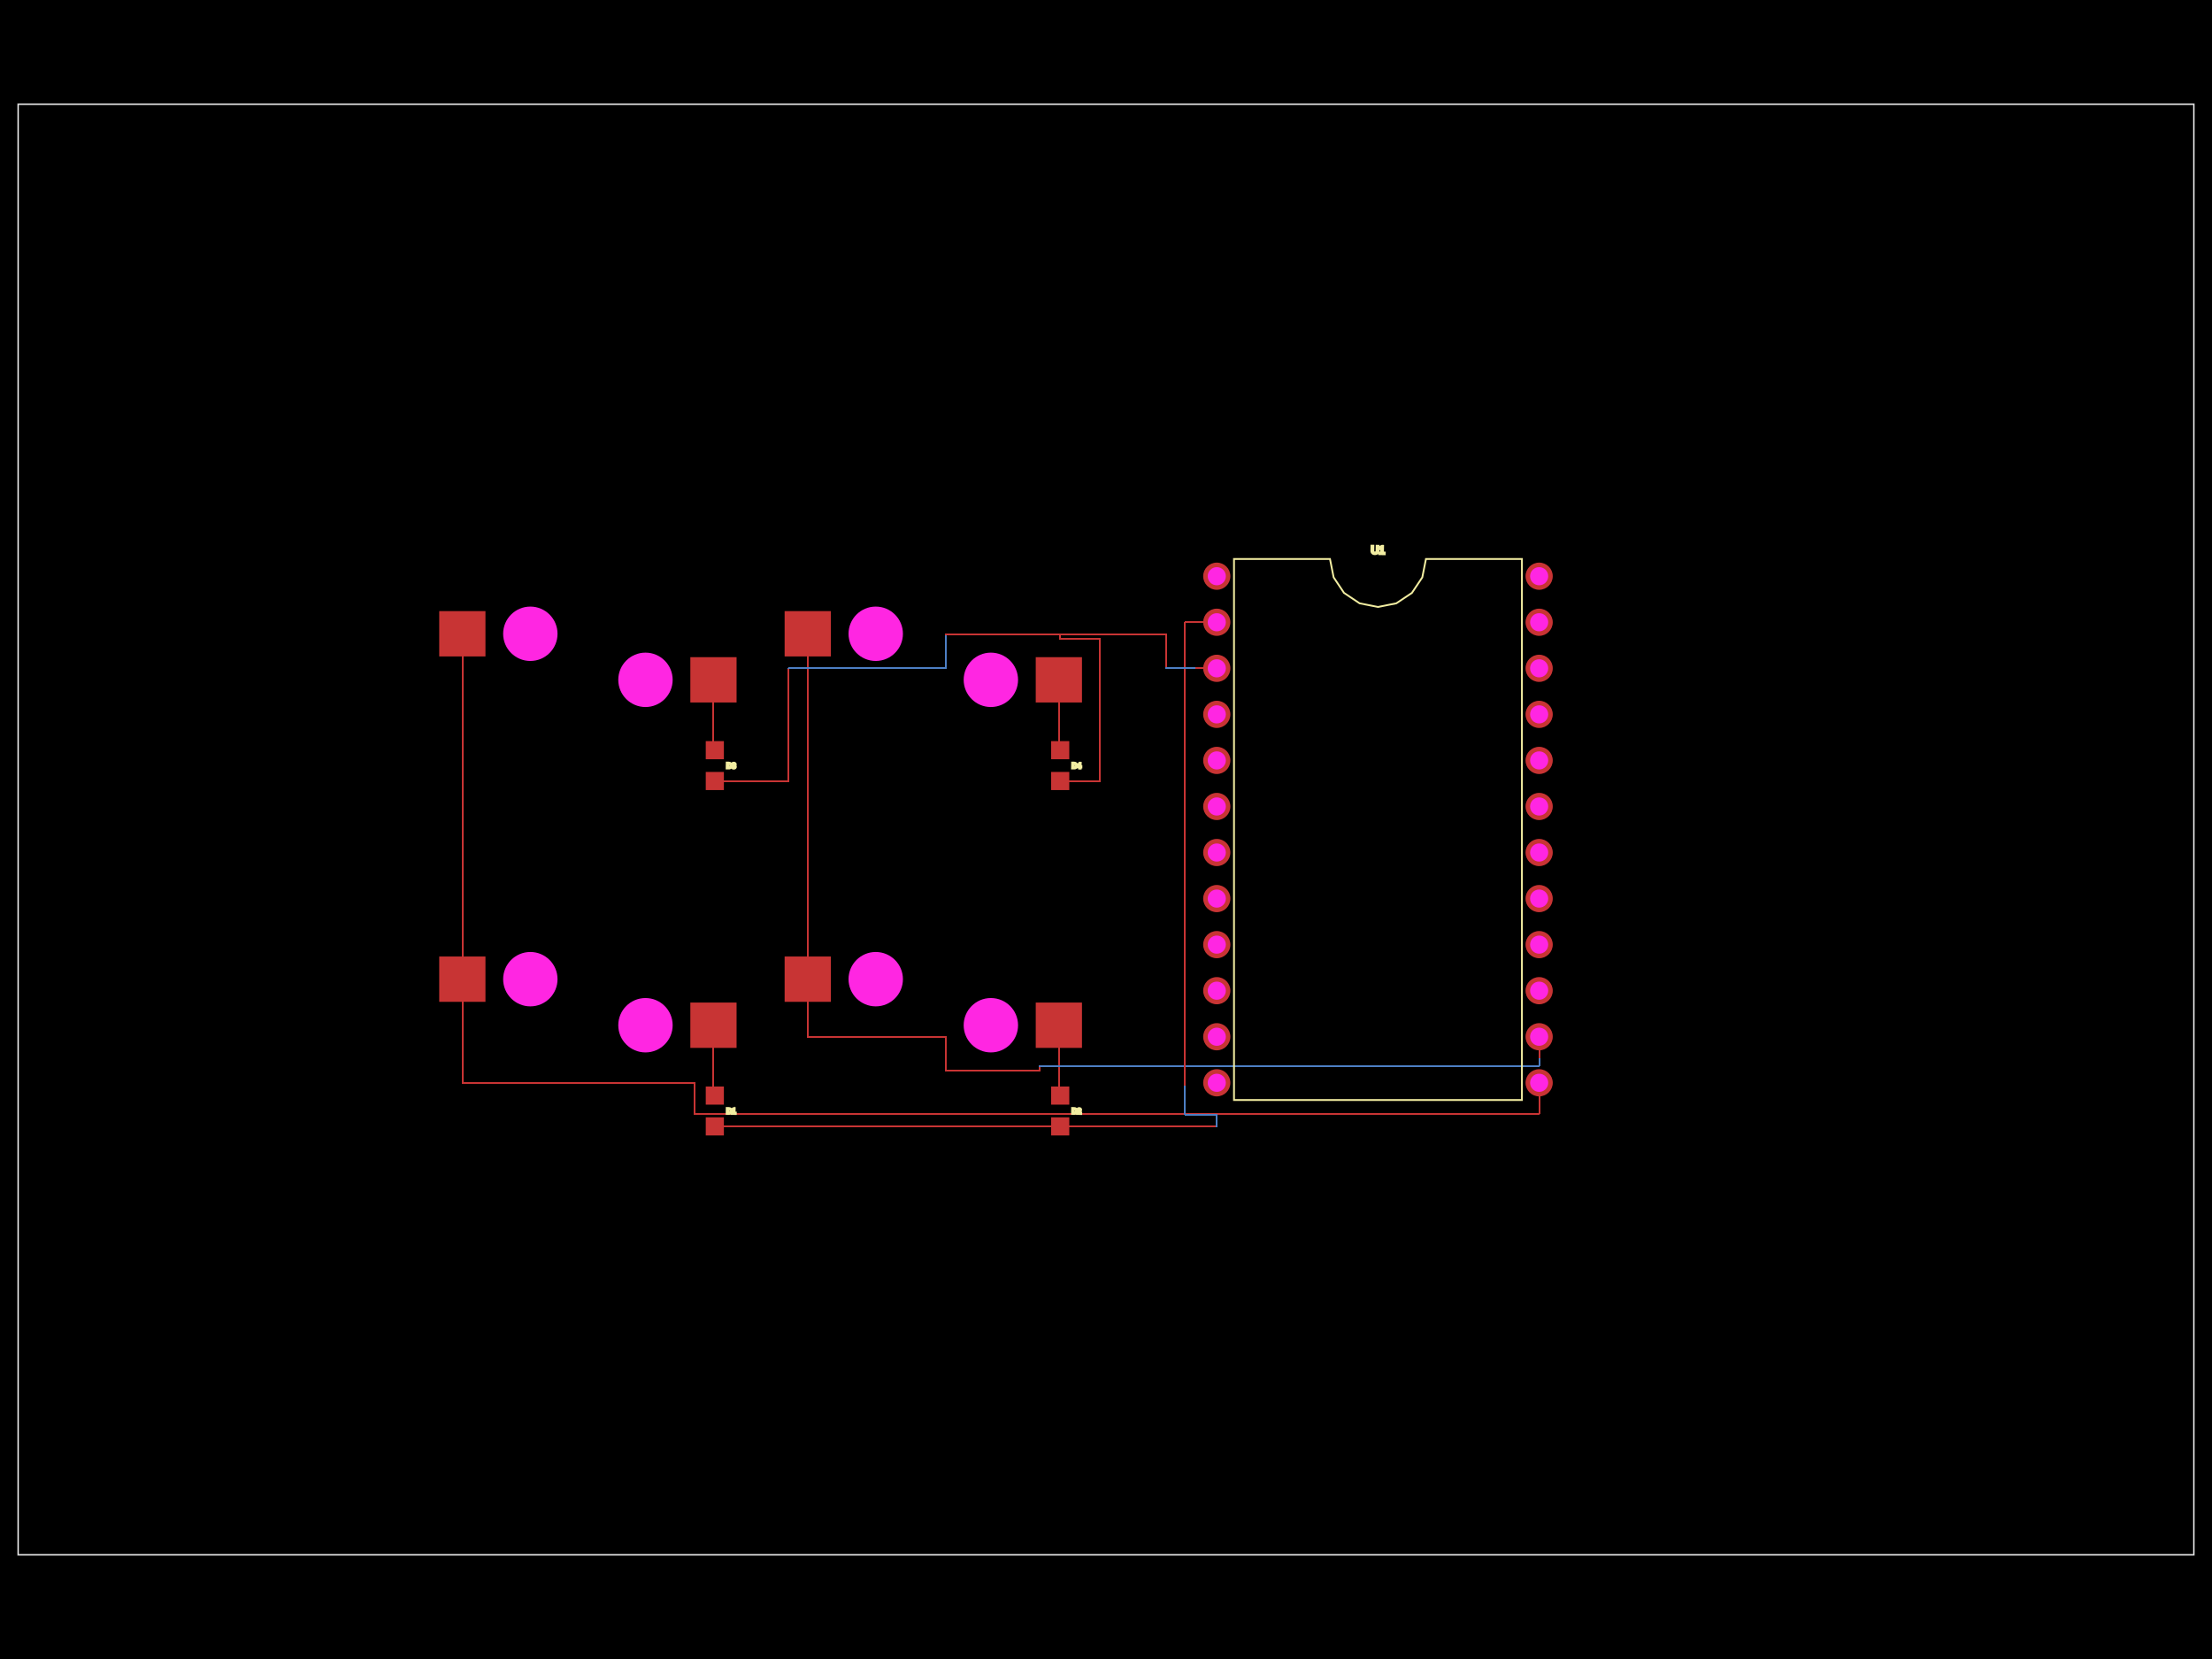
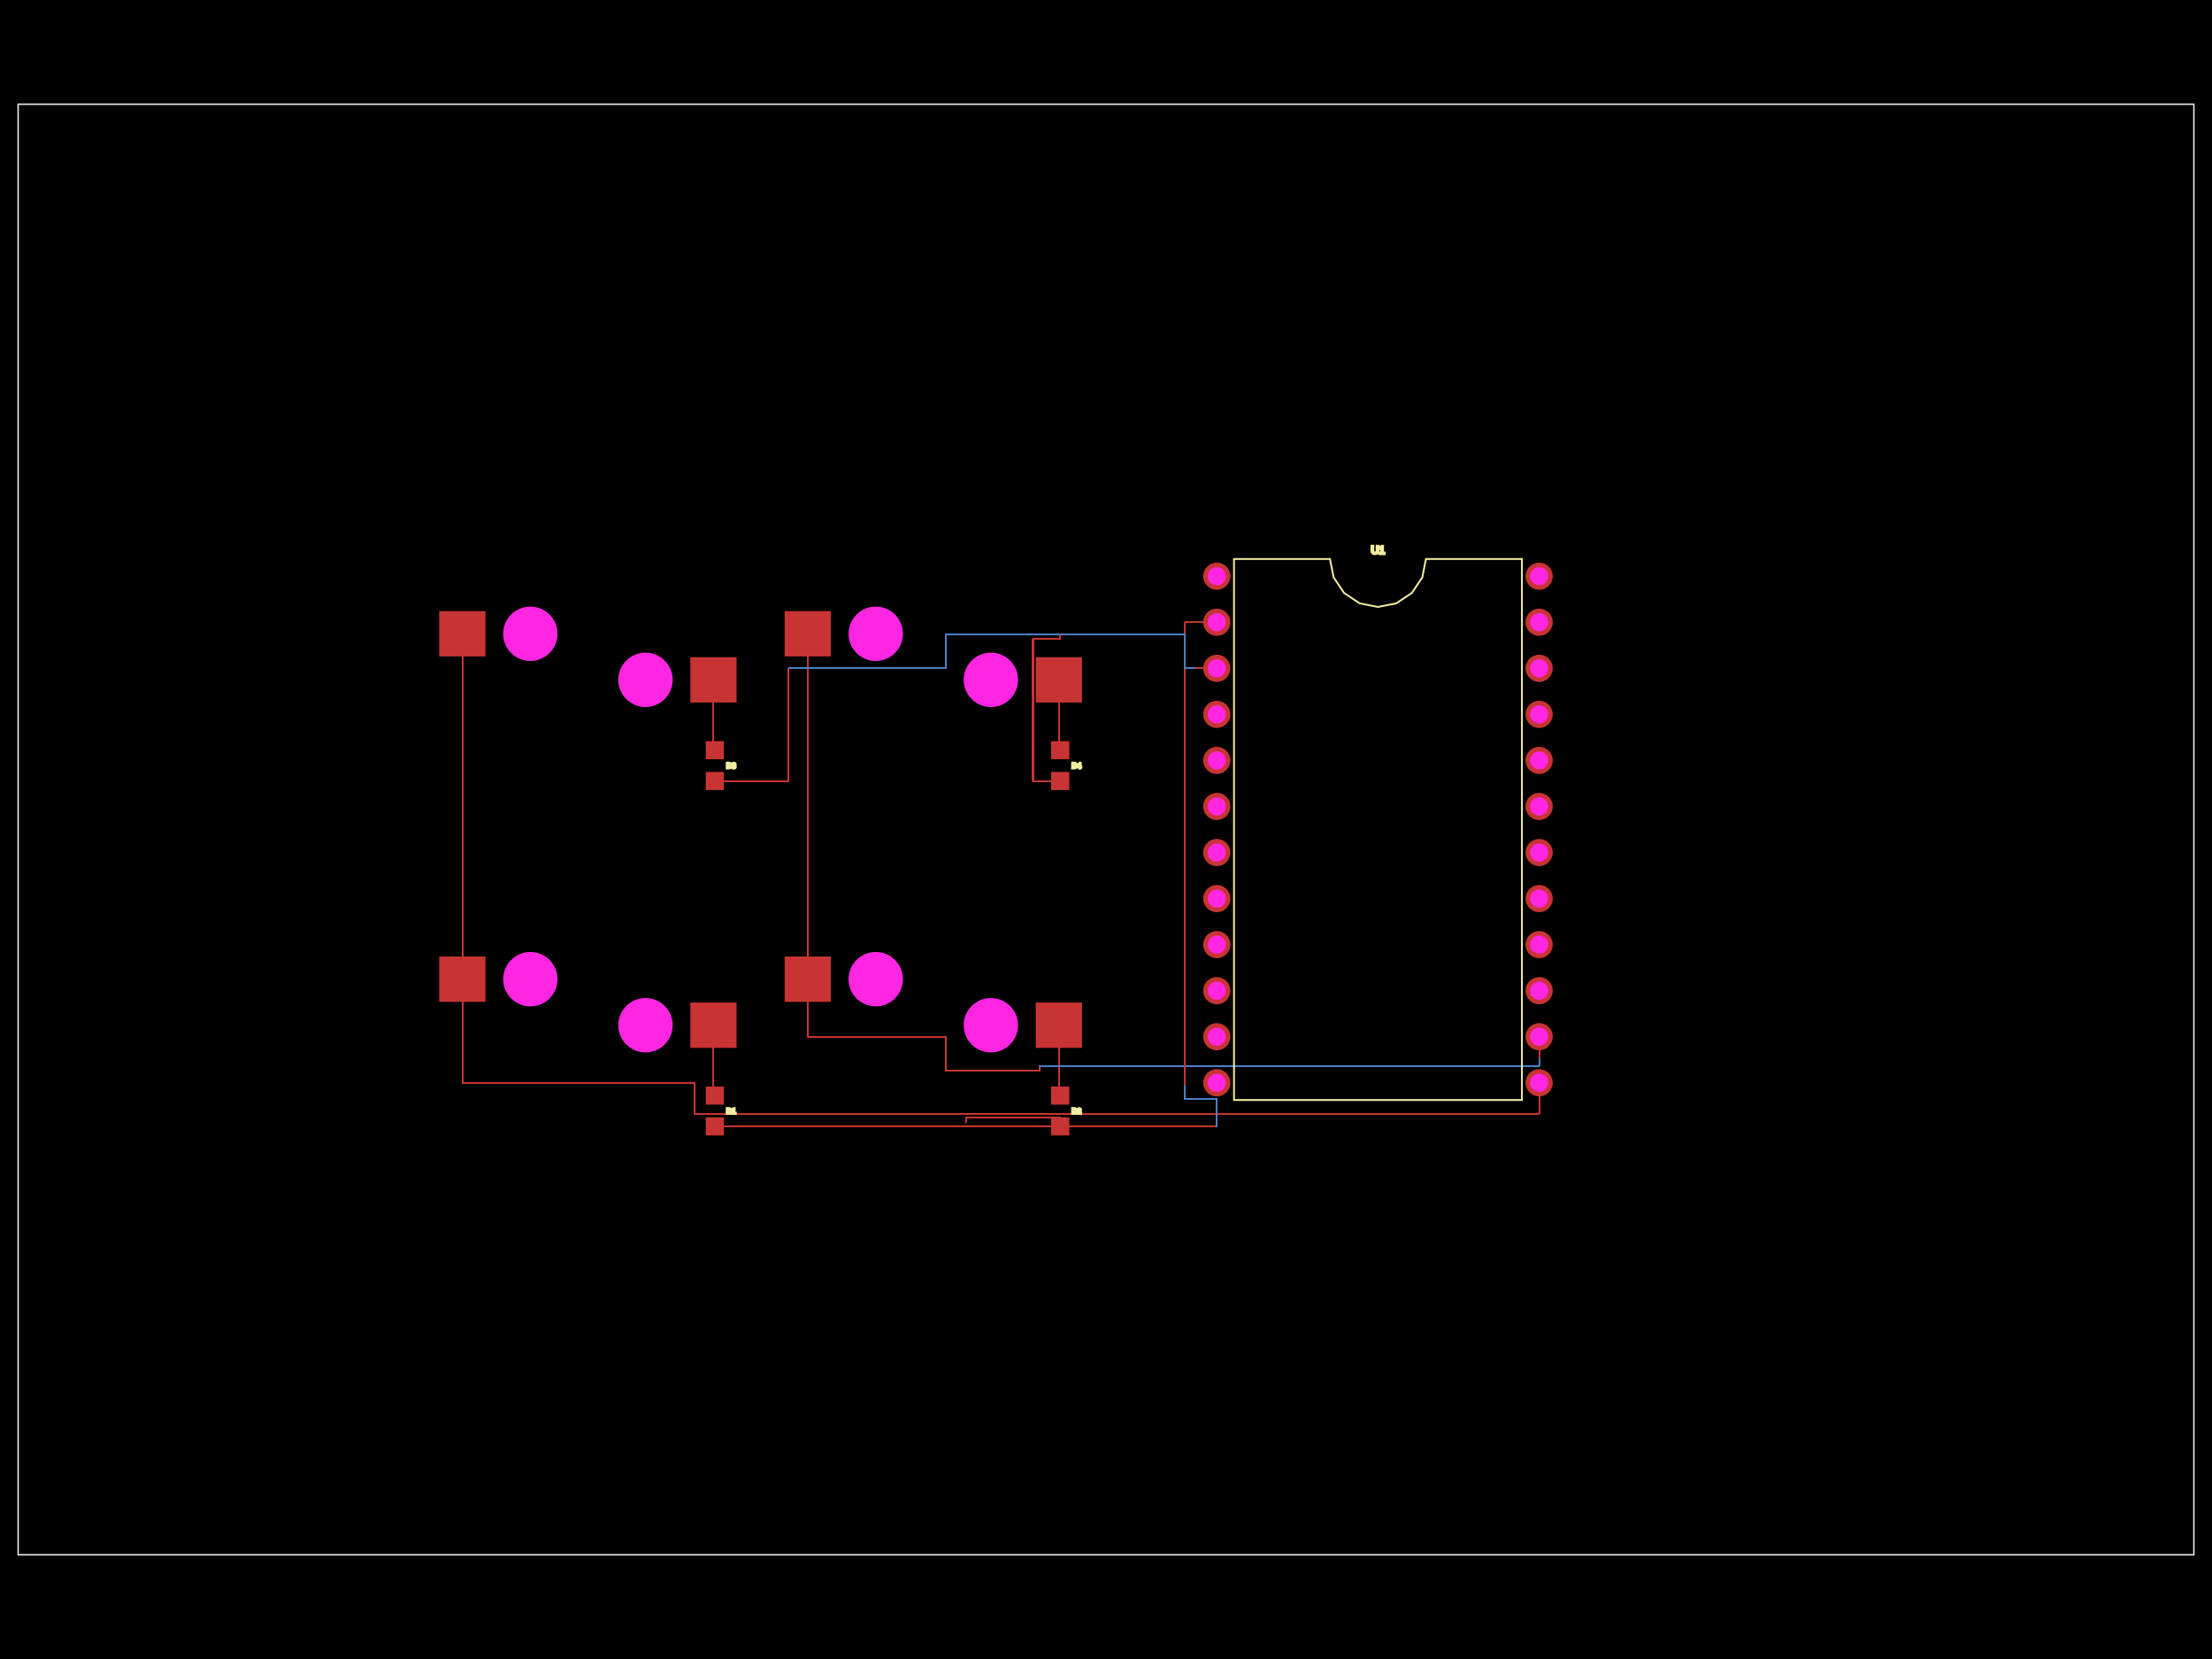
<svg xmlns="http://www.w3.org/2000/svg" width="800" height="600">
  <style>
              .boundary { fill: #000; }
              .pcb-board { fill: none; }
              .pcb-trace { fill: none; }
              .pcb-hole-outer { fill: rgb(200, 52, 52); }
              .pcb-hole-inner { fill: rgb(255, 38, 226); }
              .pcb-pad { }
              .pcb-boundary { fill: none; stroke: #fff; stroke-width: 0.3; }
              .pcb-silkscreen { fill: none; }
              .pcb-silkscreen-top { stroke: #f2eda1; }
              .pcb-silkscreen-bottom { stroke: #f2eda1; }
              .pcb-silkscreen-text { fill: #f2eda1; }
            </style>
  <rect class="boundary" x="0" y="0" width="800" height="600" />
  <rect class="pcb-boundary" x="6.557" y="37.705" width="786.885" height="524.59" />
  <path class="pcb-board" d="M 6.557 562.295 L 793.443 562.295 L 793.443 37.705 L 6.557 37.705 Z" stroke="rgba(255, 255, 255, 0.5)" stroke-width="0.656" />
  <g transform="translate(212.623, 362.459) rotate(0) scale(1, -1)">
    <rect class="pcb-component" x="-9.836" y="-9.836" width="19.672" height="19.672" />
    <rect class="pcb-component-outline" x="-9.836" y="-9.836" width="19.672" height="19.672" />
  </g>
  <g transform="translate(258.5246, 401.8033) rotate(90) scale(1, -1)">
    <rect class="pcb-component" x="-3.279" y="-8.852" width="6.557" height="17.705" />
    <rect class="pcb-component-outline" x="-3.279" y="-8.852" width="6.557" height="17.705" />
  </g>
  <g transform="translate(337.541, 362.459) rotate(0) scale(1, -1)">
    <rect class="pcb-component" x="-9.836" y="-9.836" width="19.672" height="19.672" />
    <rect class="pcb-component-outline" x="-9.836" y="-9.836" width="19.672" height="19.672" />
  </g>
  <g transform="translate(383.4426, 401.8033) rotate(90) scale(1, -1)">
    <rect class="pcb-component" x="-3.279" y="-8.852" width="6.557" height="17.705" />
    <rect class="pcb-component-outline" x="-3.279" y="-8.852" width="6.557" height="17.705" />
  </g>
  <g transform="translate(212.623, 237.541) rotate(0) scale(1, -1)">
    <rect class="pcb-component" x="-9.836" y="-9.836" width="19.672" height="19.672" />
    <rect class="pcb-component-outline" x="-9.836" y="-9.836" width="19.672" height="19.672" />
  </g>
  <g transform="translate(258.5246, 276.8852) rotate(90) scale(1, -1)">
    <rect class="pcb-component" x="-3.279" y="-8.852" width="6.557" height="17.705" />
    <rect class="pcb-component-outline" x="-3.279" y="-8.852" width="6.557" height="17.705" />
  </g>
  <g transform="translate(337.541, 237.541) rotate(0) scale(1, -1)">
    <rect class="pcb-component" x="-9.836" y="-9.836" width="19.672" height="19.672" />
    <rect class="pcb-component-outline" x="-9.836" y="-9.836" width="19.672" height="19.672" />
  </g>
  <g transform="translate(383.4426, 276.8852) rotate(90) scale(1, -1)">
    <rect class="pcb-component" x="-3.279" y="-8.852" width="6.557" height="17.705" />
    <rect class="pcb-component-outline" x="-3.279" y="-8.852" width="6.557" height="17.705" />
  </g>
  <g transform="translate(498.3607, 300) rotate(0) scale(1, -1)">
    <rect class="pcb-component" x="-63.213" y="-96.525" width="126.426" height="193.049" />
    <rect class="pcb-component-outline" x="-63.213" y="-96.525" width="126.426" height="193.049" />
  </g>
  <rect class="pcb-pad" fill="rgb(200, 52, 52)" x="158.852" y="345.934" width="16.721" height="16.393" />
  <rect class="pcb-pad" fill="rgb(200, 52, 52)" x="249.672" y="362.59" width="16.721" height="16.393" />
  <rect class="pcb-pad" fill="rgb(200, 52, 52)" x="255.246" y="392.951" width="6.557" height="6.557" />
  <rect class="pcb-pad" fill="rgb(200, 52, 52)" x="255.246" y="404.098" width="6.557" height="6.557" />
  <rect class="pcb-pad" fill="rgb(200, 52, 52)" x="283.77" y="345.934" width="16.721" height="16.393" />
  <rect class="pcb-pad" fill="rgb(200, 52, 52)" x="374.59" y="362.59" width="16.721" height="16.393" />
  <rect class="pcb-pad" fill="rgb(200, 52, 52)" x="380.164" y="392.951" width="6.557" height="6.557" />
  <rect class="pcb-pad" fill="rgb(200, 52, 52)" x="380.164" y="404.098" width="6.557" height="6.557" />
  <rect class="pcb-pad" fill="rgb(200, 52, 52)" x="158.852" y="221.016" width="16.721" height="16.393" />
  <rect class="pcb-pad" fill="rgb(200, 52, 52)" x="249.672" y="237.672" width="16.721" height="16.393" />
  <rect class="pcb-pad" fill="rgb(200, 52, 52)" x="255.246" y="268.033" width="6.557" height="6.557" />
  <rect class="pcb-pad" fill="rgb(200, 52, 52)" x="255.246" y="279.18" width="6.557" height="6.557" />
  <rect class="pcb-pad" fill="rgb(200, 52, 52)" x="283.77" y="221.016" width="16.721" height="16.393" />
  <rect class="pcb-pad" fill="rgb(200, 52, 52)" x="374.59" y="237.672" width="16.721" height="16.393" />
  <rect class="pcb-pad" fill="rgb(200, 52, 52)" x="380.164" y="268.033" width="6.557" height="6.557" />
  <rect class="pcb-pad" fill="rgb(200, 52, 52)" x="380.164" y="279.18" width="6.557" height="6.557" />
  <path class="pcb-trace" stroke="rgb(200, 52, 52)" d="M 258.033 370.787 L 258.033 396.23" stroke-width="0.656" stroke-linecap="round" stroke-linejoin="round" shape-rendering="crispEdges" />
  <path class="pcb-trace" stroke="rgb(200, 52, 52)" d="M 382.951 370.787 L 382.951 396.23" stroke-width="0.656" stroke-linecap="round" stroke-linejoin="round" shape-rendering="crispEdges" />
  <path class="pcb-trace" stroke="rgb(200, 52, 52)" d="M 258.033 245.869 L 258.033 271.311" stroke-width="0.656" stroke-linecap="round" stroke-linejoin="round" shape-rendering="crispEdges" />
  <path class="pcb-trace" stroke="rgb(200, 52, 52)" d="M 382.951 245.869 L 382.951 271.311" stroke-width="0.656" stroke-linecap="round" stroke-linejoin="round" shape-rendering="crispEdges" />
  <path class="pcb-trace" stroke="rgb(200, 52, 52)" d="M 167.213 354.131 L 167.213 391.607" stroke-width="0.656" stroke-linecap="round" stroke-linejoin="round" shape-rendering="crispEdges" />
  <path class="pcb-trace" stroke="rgb(200, 52, 52)" d="M 167.213 391.607 L 251.148 391.607" stroke-width="0.656" stroke-linecap="round" stroke-linejoin="round" shape-rendering="crispEdges" />
  <path class="pcb-trace" stroke="rgb(200, 52, 52)" d="M 251.148 391.607 L 251.148 402.787" stroke-width="0.656" stroke-linecap="round" stroke-linejoin="round" shape-rendering="crispEdges" />
  <path class="pcb-trace" stroke="rgb(200, 52, 52)" d="M 251.148 402.787 L 556.656 402.787" stroke-width="0.656" stroke-linecap="round" stroke-linejoin="round" shape-rendering="crispEdges" />
  <path class="pcb-trace" stroke="rgb(200, 52, 52)" d="M 556.656 402.787 L 556.656 391.607" stroke-width="0.656" stroke-linecap="round" stroke-linejoin="round" shape-rendering="crispEdges" />
  <path class="pcb-trace" stroke="rgb(200, 52, 52)" d="M 292.131 354.131 L 292.131 374.951" stroke-width="0.656" stroke-linecap="round" stroke-linejoin="round" shape-rendering="crispEdges" />
  <path class="pcb-trace" stroke="rgb(200, 52, 52)" d="M 292.131 374.951 L 341.967 374.951" stroke-width="0.656" stroke-linecap="round" stroke-linejoin="round" shape-rendering="crispEdges" />
  <path class="pcb-trace" stroke="rgb(200, 52, 52)" d="M 341.967 374.951 L 341.967 387.18" stroke-width="0.656" stroke-linecap="round" stroke-linejoin="round" shape-rendering="crispEdges" />
  <path class="pcb-trace" stroke="rgb(200, 52, 52)" d="M 341.967 387.18 L 376.066 387.18" stroke-width="0.656" stroke-linecap="round" stroke-linejoin="round" shape-rendering="crispEdges" />
  <path class="pcb-trace" stroke="rgb(200, 52, 52)" d="M 376.066 387.18 L 376.066 385.541" stroke-width="0.656" stroke-linecap="round" stroke-linejoin="round" shape-rendering="crispEdges" />
  <path class="pcb-trace" stroke="rgb(200, 52, 52)" d="M 376.066 385.541 L 376.066 385.541" stroke-width="0.656" stroke-linecap="round" stroke-linejoin="round" shape-rendering="crispEdges" />
  <path class="pcb-trace" stroke="rgb(77, 127, 196)" d="M 376.066 385.541 L 376.066 385.541" stroke-width="0.656" stroke-linecap="round" stroke-linejoin="round" shape-rendering="crispEdges" />
  <path class="pcb-trace" stroke="rgb(77, 127, 196)" d="M 376.066 385.541 L 556.656 385.541" stroke-width="0.656" stroke-linecap="round" stroke-linejoin="round" shape-rendering="crispEdges" />
  <path class="pcb-trace" stroke="rgb(77, 127, 196)" d="M 556.656 385.541 L 556.656 382.492" stroke-width="0.656" stroke-linecap="round" stroke-linejoin="round" shape-rendering="crispEdges" />
  <path class="pcb-trace" stroke="rgb(77, 127, 196)" d="M 556.656 382.492 L 556.656 382.492" stroke-width="0.656" stroke-linecap="round" stroke-linejoin="round" shape-rendering="crispEdges" />
  <path class="pcb-trace" stroke="rgb(200, 52, 52)" d="M 556.656 382.492 L 556.656 382.492" stroke-width="0.656" stroke-linecap="round" stroke-linejoin="round" shape-rendering="crispEdges" />
  <path class="pcb-trace" stroke="rgb(200, 52, 52)" d="M 556.656 382.492 L 556.656 374.951" stroke-width="0.656" stroke-linecap="round" stroke-linejoin="round" shape-rendering="crispEdges" />
  <path class="pcb-trace" stroke="rgb(200, 52, 52)" d="M 167.213 354.131 L 167.213 229.246" stroke-width="0.656" stroke-linecap="round" stroke-linejoin="round" shape-rendering="crispEdges" />
  <path class="pcb-trace" stroke="rgb(200, 52, 52)" d="M 292.131 354.131 L 292.131 229.246" stroke-width="0.656" stroke-linecap="round" stroke-linejoin="round" shape-rendering="crispEdges" />
  <path class="pcb-trace" stroke="rgb(200, 52, 52)" d="M 258.525 407.377 L 440.066 407.377" stroke-width="0.656" stroke-linecap="round" stroke-linejoin="round" shape-rendering="crispEdges" />
  <path class="pcb-trace" stroke="rgb(200, 52, 52)" d="M 440.066 407.377 L 440.066 407.377" stroke-width="0.656" stroke-linecap="round" stroke-linejoin="round" shape-rendering="crispEdges" />
  <path class="pcb-trace" stroke="rgb(77, 127, 196)" d="M 440.066 407.377 L 440.066 407.377" stroke-width="0.656" stroke-linecap="round" stroke-linejoin="round" shape-rendering="crispEdges" />
-   <path class="pcb-trace" stroke="rgb(77, 127, 196)" d="M 440.066 407.377 L 440.066 403.082" stroke-width="0.656" stroke-linecap="round" stroke-linejoin="round" shape-rendering="crispEdges" />
-   <path class="pcb-trace" stroke="rgb(77, 127, 196)" d="M 440.066 403.082 L 428.59 403.082" stroke-width="0.656" stroke-linecap="round" stroke-linejoin="round" shape-rendering="crispEdges" />
-   <path class="pcb-trace" stroke="rgb(77, 127, 196)" d="M 428.59 403.082 L 428.59 392.426" stroke-width="0.656" stroke-linecap="round" stroke-linejoin="round" shape-rendering="crispEdges" />
+   <path class="pcb-trace" stroke="rgb(77, 127, 196)" d="M 440.066 407.377 L 440.066 397.508" stroke-width="0.656" stroke-linecap="round" stroke-linejoin="round" shape-rendering="crispEdges" />
+   <path class="pcb-trace" stroke="rgb(77, 127, 196)" d="M 440.066 397.508 L 428.59 397.508" stroke-width="0.656" stroke-linecap="round" stroke-linejoin="round" shape-rendering="crispEdges" />
+   <path class="pcb-trace" stroke="rgb(77, 127, 196)" d="M 428.59 397.508 L 428.59 392.426" stroke-width="0.656" stroke-linecap="round" stroke-linejoin="round" shape-rendering="crispEdges" />
  <path class="pcb-trace" stroke="rgb(77, 127, 196)" d="M 428.59 392.426 L 428.59 392.426" stroke-width="0.656" stroke-linecap="round" stroke-linejoin="round" shape-rendering="crispEdges" />
  <path class="pcb-trace" stroke="rgb(200, 52, 52)" d="M 428.59 392.426 L 428.59 392.426" stroke-width="0.656" stroke-linecap="round" stroke-linejoin="round" shape-rendering="crispEdges" />
  <path class="pcb-trace" stroke="rgb(200, 52, 52)" d="M 428.59 392.426 L 428.59 225.049" stroke-width="0.656" stroke-linecap="round" stroke-linejoin="round" shape-rendering="crispEdges" />
  <path class="pcb-trace" stroke="rgb(200, 52, 52)" d="M 428.59 225.049 L 440.066 225.049" stroke-width="0.656" stroke-linecap="round" stroke-linejoin="round" shape-rendering="crispEdges" />
-   <path class="pcb-trace" stroke="rgb(200, 52, 52)" d="M 383.443 407.377 L 349.295 407.377" stroke-width="0.656" stroke-linecap="round" stroke-linejoin="round" shape-rendering="crispEdges" />
+   <path class="pcb-trace" stroke="rgb(200, 52, 52)" d="M 383.443 407.377 L 383.443 404.098" stroke-width="0.656" stroke-linecap="round" stroke-linejoin="round" shape-rendering="crispEdges" />
+   <path class="pcb-trace" stroke="rgb(200, 52, 52)" d="M 383.443 404.098 L 349.295 404.098" stroke-width="0.656" stroke-linecap="round" stroke-linejoin="round" shape-rendering="crispEdges" />
+   <path class="pcb-trace" stroke="rgb(200, 52, 52)" d="M 349.295 404.098 L 349.295 406.066" stroke-width="0.656" stroke-linecap="round" stroke-linejoin="round" shape-rendering="crispEdges" />
  <path class="pcb-trace" stroke="rgb(200, 52, 52)" d="M 258.525 282.459 L 285.246 282.459" stroke-width="0.656" stroke-linecap="round" stroke-linejoin="round" shape-rendering="crispEdges" />
  <path class="pcb-trace" stroke="rgb(200, 52, 52)" d="M 285.246 282.459 L 285.246 241.705" stroke-width="0.656" stroke-linecap="round" stroke-linejoin="round" shape-rendering="crispEdges" />
  <path class="pcb-trace" stroke="rgb(200, 52, 52)" d="M 285.246 241.705 L 285.246 241.705" stroke-width="0.656" stroke-linecap="round" stroke-linejoin="round" shape-rendering="crispEdges" />
  <path class="pcb-trace" stroke="rgb(77, 127, 196)" d="M 285.246 241.705 L 285.246 241.705" stroke-width="0.656" stroke-linecap="round" stroke-linejoin="round" shape-rendering="crispEdges" />
  <path class="pcb-trace" stroke="rgb(77, 127, 196)" d="M 285.246 241.705 L 341.967 241.705" stroke-width="0.656" stroke-linecap="round" stroke-linejoin="round" shape-rendering="crispEdges" />
  <path class="pcb-trace" stroke="rgb(77, 127, 196)" d="M 341.967 241.705 L 341.967 229.475" stroke-width="0.656" stroke-linecap="round" stroke-linejoin="round" shape-rendering="crispEdges" />
-   <path class="pcb-trace" stroke="rgb(77, 127, 196)" d="M 341.967 229.475 L 341.967 229.475" stroke-width="0.656" stroke-linecap="round" stroke-linejoin="round" shape-rendering="crispEdges" />
-   <path class="pcb-trace" stroke="rgb(200, 52, 52)" d="M 341.967 229.475 L 341.967 229.475" stroke-width="0.656" stroke-linecap="round" stroke-linejoin="round" shape-rendering="crispEdges" />
-   <path class="pcb-trace" stroke="rgb(200, 52, 52)" d="M 341.967 229.475 L 421.705 229.475" stroke-width="0.656" stroke-linecap="round" stroke-linejoin="round" shape-rendering="crispEdges" />
-   <path class="pcb-trace" stroke="rgb(200, 52, 52)" d="M 421.705 229.475 L 421.705 241.705" stroke-width="0.656" stroke-linecap="round" stroke-linejoin="round" shape-rendering="crispEdges" />
-   <path class="pcb-trace" stroke="rgb(200, 52, 52)" d="M 421.705 241.705 L 421.705 241.705" stroke-width="0.656" stroke-linecap="round" stroke-linejoin="round" shape-rendering="crispEdges" />
-   <path class="pcb-trace" stroke="rgb(77, 127, 196)" d="M 421.705 241.705 L 421.705 241.705" stroke-width="0.656" stroke-linecap="round" stroke-linejoin="round" shape-rendering="crispEdges" />
-   <path class="pcb-trace" stroke="rgb(77, 127, 196)" d="M 421.705 241.705 L 432.525 241.705" stroke-width="0.656" stroke-linecap="round" stroke-linejoin="round" shape-rendering="crispEdges" />
+   <path class="pcb-trace" stroke="rgb(77, 127, 196)" d="M 341.967 229.475 L 428.59 229.475" stroke-width="0.656" stroke-linecap="round" stroke-linejoin="round" shape-rendering="crispEdges" />
+   <path class="pcb-trace" stroke="rgb(77, 127, 196)" d="M 428.59 229.475 L 428.59 241.705" stroke-width="0.656" stroke-linecap="round" stroke-linejoin="round" shape-rendering="crispEdges" />
+   <path class="pcb-trace" stroke="rgb(77, 127, 196)" d="M 428.59 241.705 L 432.525 241.705" stroke-width="0.656" stroke-linecap="round" stroke-linejoin="round" shape-rendering="crispEdges" />
  <path class="pcb-trace" stroke="rgb(77, 127, 196)" d="M 432.525 241.705 L 432.525 241.705" stroke-width="0.656" stroke-linecap="round" stroke-linejoin="round" shape-rendering="crispEdges" />
  <path class="pcb-trace" stroke="rgb(200, 52, 52)" d="M 432.525 241.705 L 432.525 241.705" stroke-width="0.656" stroke-linecap="round" stroke-linejoin="round" shape-rendering="crispEdges" />
  <path class="pcb-trace" stroke="rgb(200, 52, 52)" d="M 432.525 241.705 L 440.066 241.705" stroke-width="0.656" stroke-linecap="round" stroke-linejoin="round" shape-rendering="crispEdges" />
  <path class="pcb-trace" stroke="rgb(200, 52, 52)" d="M 383.443 229.803 L 383.443 231.115" stroke-width="0.656" stroke-linecap="round" stroke-linejoin="round" shape-rendering="crispEdges" />
-   <path class="pcb-trace" stroke="rgb(200, 52, 52)" d="M 383.443 231.115 L 397.869 231.115" stroke-width="0.656" stroke-linecap="round" stroke-linejoin="round" shape-rendering="crispEdges" />
-   <path class="pcb-trace" stroke="rgb(200, 52, 52)" d="M 397.869 231.115 L 397.869 282.426" stroke-width="0.656" stroke-linecap="round" stroke-linejoin="round" shape-rendering="crispEdges" />
-   <path class="pcb-trace" stroke="rgb(200, 52, 52)" d="M 397.869 282.426 L 383.41 282.426" stroke-width="0.656" stroke-linecap="round" stroke-linejoin="round" shape-rendering="crispEdges" />
+   <path class="pcb-trace" stroke="rgb(200, 52, 52)" d="M 383.443 231.115 L 373.607 231.115" stroke-width="0.656" stroke-linecap="round" stroke-linejoin="round" shape-rendering="crispEdges" />
+   <path class="pcb-trace" stroke="rgb(200, 52, 52)" d="M 373.607 231.115 L 373.607 282.426" stroke-width="0.656" stroke-linecap="round" stroke-linejoin="round" shape-rendering="crispEdges" />
+   <path class="pcb-trace" stroke="rgb(200, 52, 52)" d="M 373.607 282.426 L 383.475 282.426" stroke-width="0.656" stroke-linecap="round" stroke-linejoin="round" shape-rendering="crispEdges" />
  <path class="pcb-silkscreen pcb-silkscreen-top" d="M 446.295 397.836 L 446.295 202.164 L 481.005 202.164 L 482.327 208.805 L 486.089 214.436 L 491.719 218.198 L 498.361 219.519 L 505.002 218.198 L 510.633 214.436 L 514.395 208.805 L 515.716 202.164 L 550.426 202.164 L 550.426 397.836 L 446.295 397.836 Z" stroke-width="0.656" data-pcb-component-id="pcb_component_8" data-pcb-silkscreen-path-id="pcb_silkscreen_path_0" />
  <text x="0" y="0" font-family="Arial, sans-serif" font-size="2.623" text-anchor="middle" dominant-baseline="central" transform="matrix(0.9998477,0.01745241,-0.01745241,0.9998477,264.4262,401.8033)" class="pcb-silkscreen-text pcb-silkscreen-top" data-pcb-silkscreen-text-id="pcb_component_1">D1</text>
  <text x="0" y="0" font-family="Arial, sans-serif" font-size="2.623" text-anchor="middle" dominant-baseline="central" transform="matrix(0.9998477,0.01745241,-0.01745241,0.9998477,389.3443,401.8033)" class="pcb-silkscreen-text pcb-silkscreen-top" data-pcb-silkscreen-text-id="pcb_component_3">D2</text>
  <text x="0" y="0" font-family="Arial, sans-serif" font-size="2.623" text-anchor="middle" dominant-baseline="central" transform="matrix(0.9998477,0.01745241,-0.01745241,0.9998477,264.4262,276.8852)" class="pcb-silkscreen-text pcb-silkscreen-top" data-pcb-silkscreen-text-id="pcb_component_5">D3</text>
  <text x="0" y="0" font-family="Arial, sans-serif" font-size="2.623" text-anchor="middle" dominant-baseline="central" transform="matrix(0.9998477,0.01745241,-0.01745241,0.9998477,389.3443,276.8852)" class="pcb-silkscreen-text pcb-silkscreen-top" data-pcb-silkscreen-text-id="pcb_component_7">D4</text>
  <text x="0" y="0" font-family="Arial, sans-serif" font-size="3.934" text-anchor="middle" dominant-baseline="central" transform="matrix(0.9998477,0.01745241,-0.01745241,0.9998477,498.3607,198.8852)" class="pcb-silkscreen-text pcb-silkscreen-top" data-pcb-silkscreen-text-id="pcb_component_8">U1</text>
  <g>
    <circle class="pcb-hole-outer" cx="440.066" cy="208.393" r="4.918" />
    <circle class="pcb-hole-inner" cx="440.066" cy="208.393" r="3.279" />
  </g>
  <g>
    <circle class="pcb-hole-outer" cx="440.066" cy="225.049" r="4.918" />
    <circle class="pcb-hole-inner" cx="440.066" cy="225.049" r="3.279" />
  </g>
  <g>
    <circle class="pcb-hole-outer" cx="440.066" cy="241.705" r="4.918" />
    <circle class="pcb-hole-inner" cx="440.066" cy="241.705" r="3.279" />
  </g>
  <g>
    <circle class="pcb-hole-outer" cx="440.066" cy="258.361" r="4.918" />
    <circle class="pcb-hole-inner" cx="440.066" cy="258.361" r="3.279" />
  </g>
  <g>
    <circle class="pcb-hole-outer" cx="440.066" cy="275.016" r="4.918" />
    <circle class="pcb-hole-inner" cx="440.066" cy="275.016" r="3.279" />
  </g>
  <g>
    <circle class="pcb-hole-outer" cx="440.066" cy="291.672" r="4.918" />
    <circle class="pcb-hole-inner" cx="440.066" cy="291.672" r="3.279" />
  </g>
  <g>
    <circle class="pcb-hole-outer" cx="440.066" cy="308.328" r="4.918" />
    <circle class="pcb-hole-inner" cx="440.066" cy="308.328" r="3.279" />
  </g>
  <g>
    <circle class="pcb-hole-outer" cx="440.066" cy="324.984" r="4.918" />
    <circle class="pcb-hole-inner" cx="440.066" cy="324.984" r="3.279" />
  </g>
  <g>
    <circle class="pcb-hole-outer" cx="440.066" cy="341.639" r="4.918" />
    <circle class="pcb-hole-inner" cx="440.066" cy="341.639" r="3.279" />
  </g>
  <g>
    <circle class="pcb-hole-outer" cx="440.066" cy="358.295" r="4.918" />
    <circle class="pcb-hole-inner" cx="440.066" cy="358.295" r="3.279" />
  </g>
  <g>
    <circle class="pcb-hole-outer" cx="440.066" cy="374.951" r="4.918" />
    <circle class="pcb-hole-inner" cx="440.066" cy="374.951" r="3.279" />
  </g>
  <g>
    <circle class="pcb-hole-outer" cx="440.066" cy="391.607" r="4.918" />
    <circle class="pcb-hole-inner" cx="440.066" cy="391.607" r="3.279" />
  </g>
  <g>
    <circle class="pcb-hole-outer" cx="556.656" cy="391.607" r="4.918" />
    <circle class="pcb-hole-inner" cx="556.656" cy="391.607" r="3.279" />
  </g>
  <g>
    <circle class="pcb-hole-outer" cx="556.656" cy="374.951" r="4.918" />
    <circle class="pcb-hole-inner" cx="556.656" cy="374.951" r="3.279" />
  </g>
  <g>
    <circle class="pcb-hole-outer" cx="556.656" cy="358.295" r="4.918" />
    <circle class="pcb-hole-inner" cx="556.656" cy="358.295" r="3.279" />
  </g>
  <g>
    <circle class="pcb-hole-outer" cx="556.656" cy="341.639" r="4.918" />
    <circle class="pcb-hole-inner" cx="556.656" cy="341.639" r="3.279" />
  </g>
  <g>
    <circle class="pcb-hole-outer" cx="556.656" cy="324.984" r="4.918" />
    <circle class="pcb-hole-inner" cx="556.656" cy="324.984" r="3.279" />
  </g>
  <g>
    <circle class="pcb-hole-outer" cx="556.656" cy="308.328" r="4.918" />
    <circle class="pcb-hole-inner" cx="556.656" cy="308.328" r="3.279" />
  </g>
  <g>
    <circle class="pcb-hole-outer" cx="556.656" cy="291.672" r="4.918" />
    <circle class="pcb-hole-inner" cx="556.656" cy="291.672" r="3.279" />
  </g>
  <g>
    <circle class="pcb-hole-outer" cx="556.656" cy="275.016" r="4.918" />
    <circle class="pcb-hole-inner" cx="556.656" cy="275.016" r="3.279" />
  </g>
  <g>
    <circle class="pcb-hole-outer" cx="556.656" cy="258.361" r="4.918" />
    <circle class="pcb-hole-inner" cx="556.656" cy="258.361" r="3.279" />
  </g>
  <g>
    <circle class="pcb-hole-outer" cx="556.656" cy="241.705" r="4.918" />
    <circle class="pcb-hole-inner" cx="556.656" cy="241.705" r="3.279" />
  </g>
  <g>
    <circle class="pcb-hole-outer" cx="556.656" cy="225.049" r="4.918" />
    <circle class="pcb-hole-inner" cx="556.656" cy="225.049" r="3.279" />
  </g>
  <g>
    <circle class="pcb-hole-outer" cx="556.656" cy="208.393" r="4.918" />
    <circle class="pcb-hole-inner" cx="556.656" cy="208.393" r="3.279" />
  </g>
  <circle class="pcb-hole" cx="191.803" cy="354.131" r="9.836" fill="#FF26E2" />
  <circle class="pcb-hole" cx="233.443" cy="370.787" r="9.836" fill="#FF26E2" />
  <circle class="pcb-hole" cx="316.721" cy="354.131" r="9.836" fill="#FF26E2" />
  <circle class="pcb-hole" cx="358.361" cy="370.787" r="9.836" fill="#FF26E2" />
  <circle class="pcb-hole" cx="191.803" cy="229.213" r="9.836" fill="#FF26E2" />
  <circle class="pcb-hole" cx="233.443" cy="245.869" r="9.836" fill="#FF26E2" />
  <circle class="pcb-hole" cx="316.721" cy="229.213" r="9.836" fill="#FF26E2" />
  <circle class="pcb-hole" cx="358.361" cy="245.869" r="9.836" fill="#FF26E2" />
</svg>
